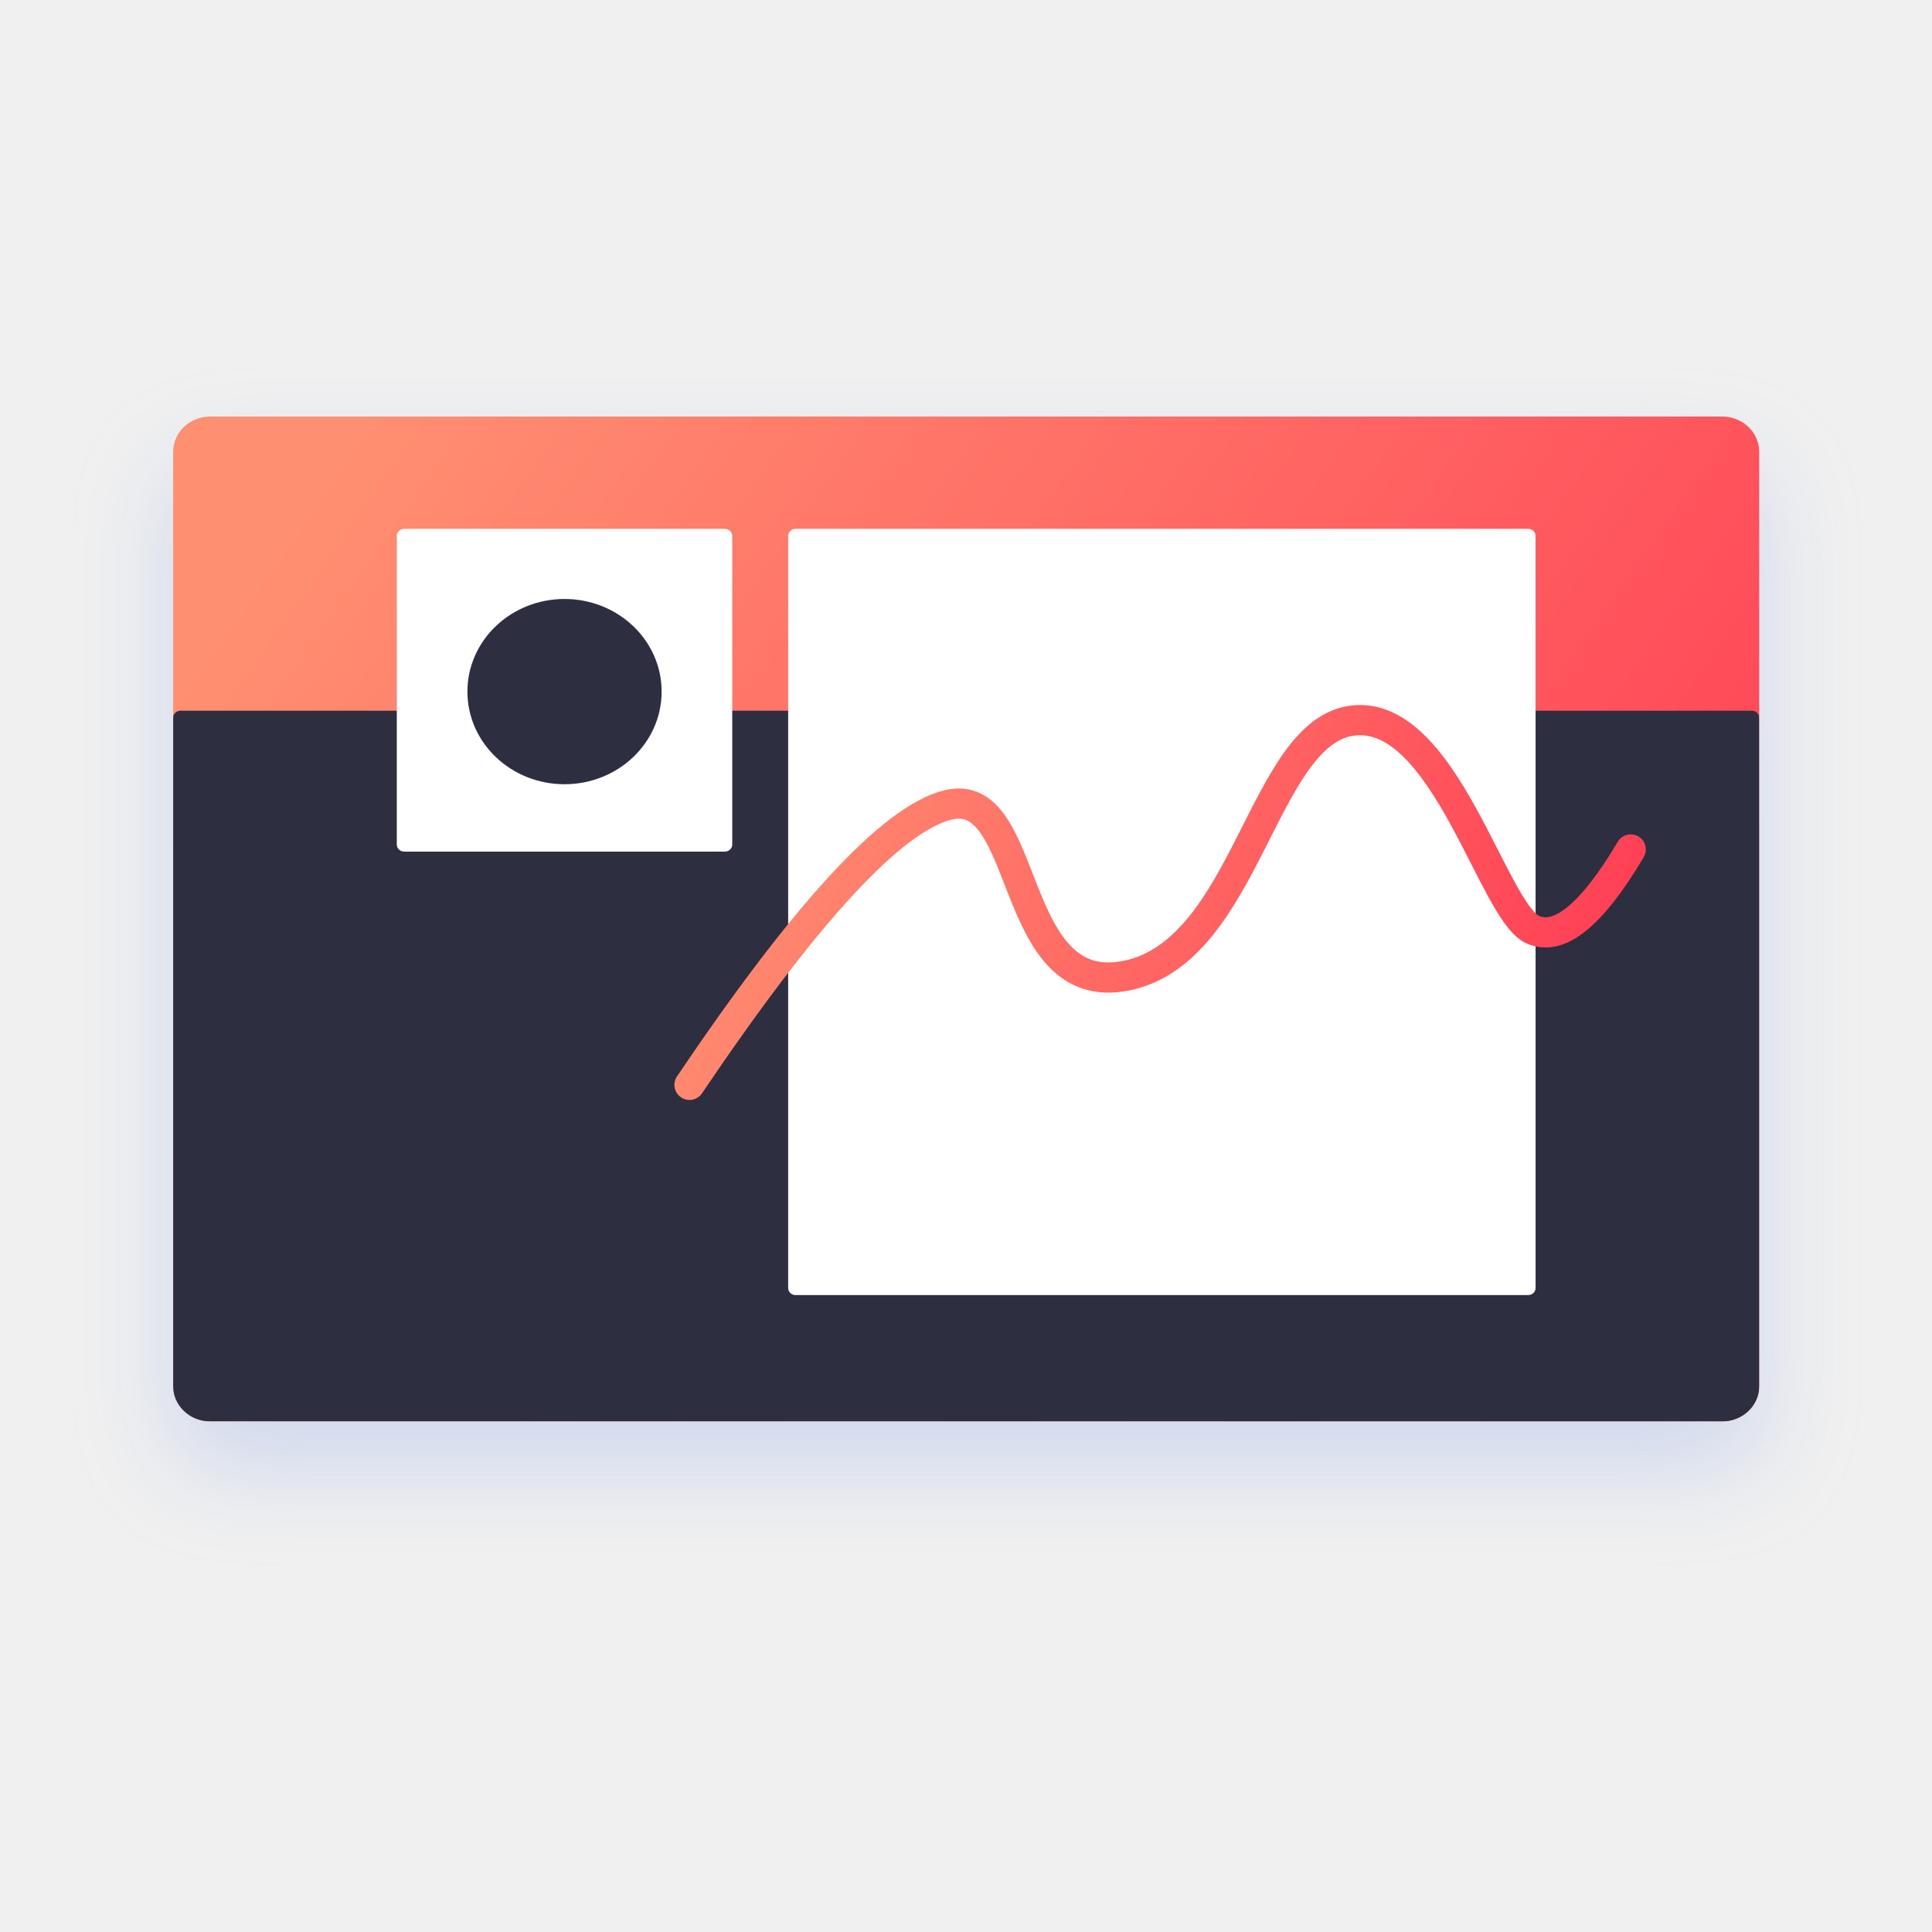
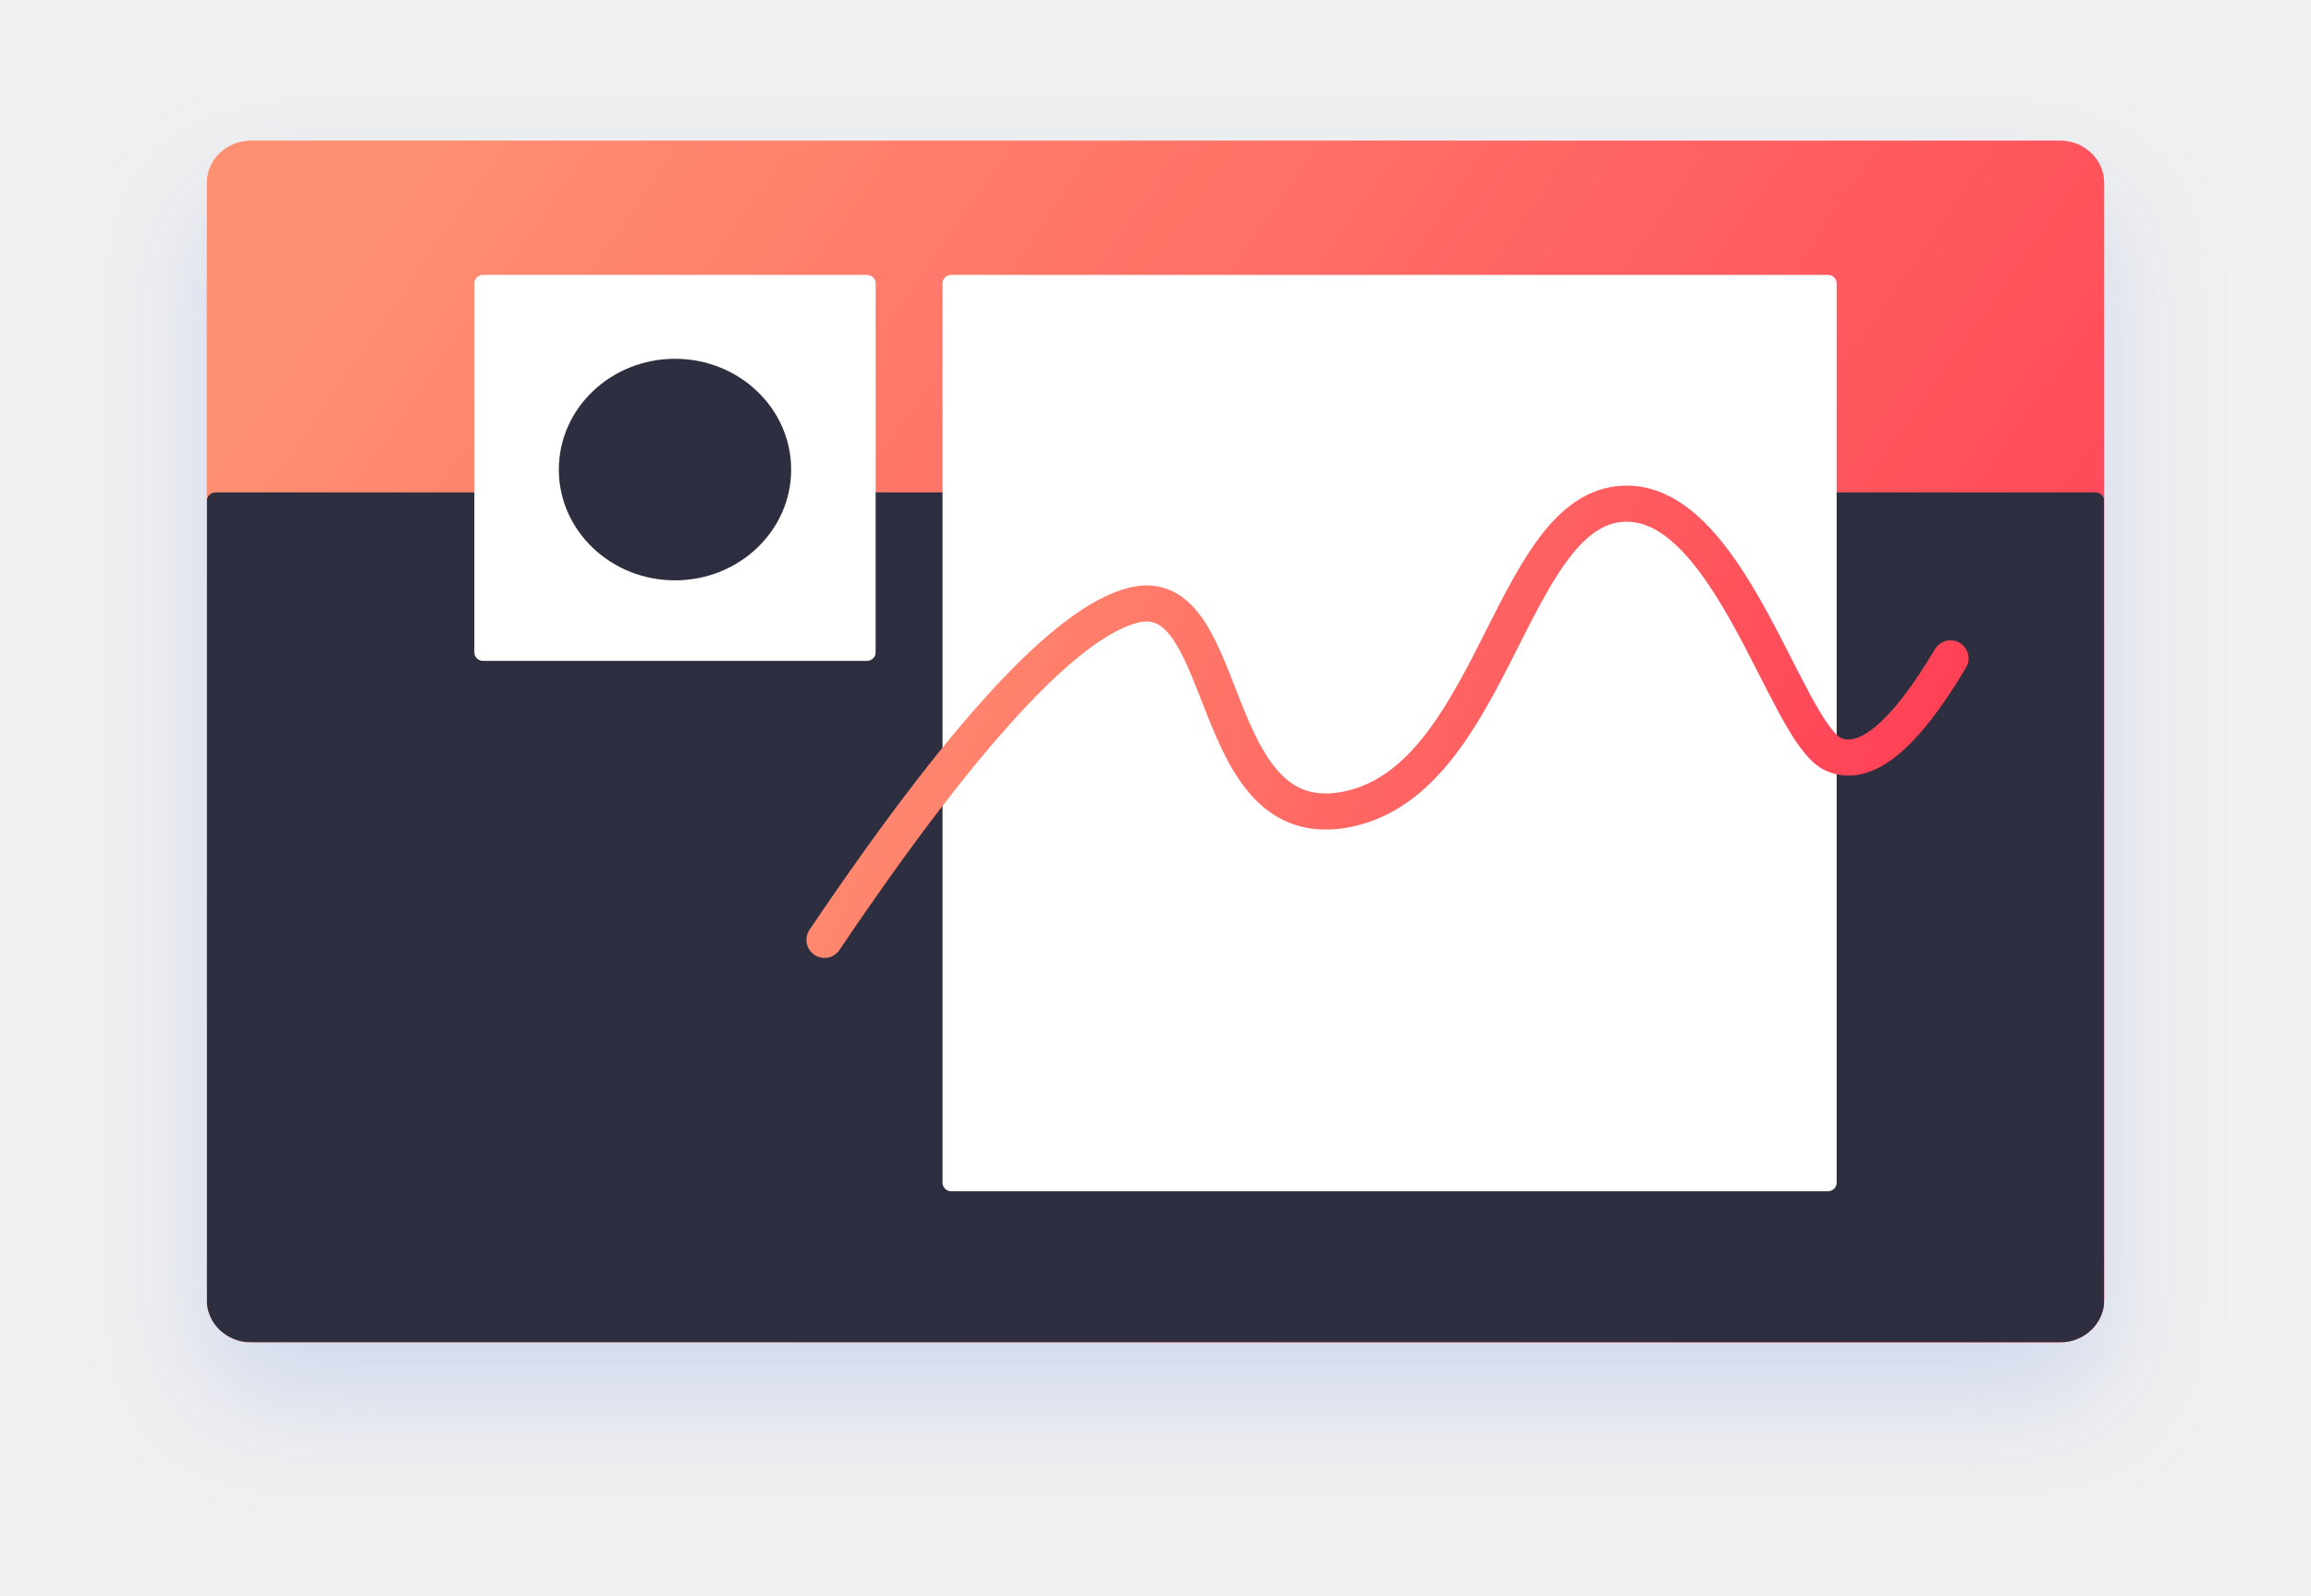
- <svg xmlns="http://www.w3.org/2000/svg" xmlns:xlink="http://www.w3.org/1999/xlink" width="512" height="512">
+ <svg xmlns="http://www.w3.org/2000/svg" xmlns:xlink="http://www.w3.org/1999/xlink" width="511.954" height="353.639">
  <defs>
    <linearGradient x1="0" y1="145.979" x2="523.578" y2="377.599" id="c" gradientTransform="scale(1.22618 .81554)" gradientUnits="userSpaceOnUse">
      <stop stop-color="#FF8F71" offset="0%" />
      <stop stop-color="#FF3E55" offset="100%" />
    </linearGradient>
    <linearGradient x1="132.699" y1="298.178" x2="384.503" y2="339.851" id="e" gradientTransform="matrix(1.01143 0 0 .40369 45.838 110.338)" gradientUnits="userSpaceOnUse">
      <stop stop-color="#FF8F71" offset="0%" />
      <stop stop-color="#FF3E55" offset="100%" />
    </linearGradient>
    <filter x="-.109" y="-.117" width="1.218" height="1.328" filterUnits="objectBoundingBox" id="b">
      <feOffset dy="20" in="SourceAlpha" result="shadowOffsetOuter1" />
      <feGaussianBlur stdDeviation="20" in="shadowOffsetOuter1" result="shadowBlurOuter1" />
      <feColorMatrix values="0 0 0 0 0.422 0 0 0 0 0.554 0 0 0 0 0.894 0 0 0 0.243 0" in="shadowBlurOuter1" />
    </filter>
    <rect id="a" x="0" y="0" width="642" height="427" rx="15" />
    <mask id="d" fill="#fff">
      <use xlink:href="#a" width="100%" height="100%" />
    </mask>
  </defs>
-   <g transform="translate(.05 .05)">
+   <g transform="translate(-.023 -79.182)">
    <use filter="url(#b)" xlink:href="#a" width="100%" height="100%" style="fill-rule:nonzero;stroke-width:2.445" transform="matrix(.65471 0 0 .62364 45.838 110.338)" />
    <use fill="url(#c)" xlink:href="#a" width="100%" height="100%" style="fill:url(#c);fill-rule:nonzero;stroke-width:1.565" transform="matrix(.65471 0 0 .62364 45.838 110.338)" />
    <path d="M3 125h636a3 3 0 0 1 3 3v296a3 3 0 0 1-3 3H3a3 3 0 0 1-3-3V128a3 3 0 0 1 3-3z" fill="#2d2e40" mask="url(#d)" transform="matrix(.65471 0 0 .62364 45.838 110.338)" style="stroke-width:2.445" />
    <rect fill="#fff" mask="url(#d)" x="90.523" y="47.709" width="135.785" height="137.165" rx="3" transform="matrix(.65471 0 0 .62364 45.838 110.338)" style="stroke-width:2.445" />
    <ellipse fill="#2d2e40" mask="url(#d)" cx="158.416" cy="116.888" rx="39.306" ry="39.36" style="fill-rule:evenodd;stroke-width:2.445" transform="matrix(.65471 0 0 .62364 45.838 110.338)" />
    <rect fill="#fff" mask="url(#d)" x="248.939" y="47.709" width="302.538" height="325.617" rx="3" transform="matrix(.65471 0 0 .62364 45.838 110.338)" style="stroke-width:2.445" />
    <path d="M182.672 287.45c30.854-45.754 53.672-70.478 68.455-74.173 22.175-5.542 15.56 51.849 47.49 45.196 31.93-6.651 35.822-64.842 59.973-67.583 24.15-2.742 36.927 50.48 47.476 55.385 7.033 3.268 15.716-3.8 26.05-21.208" stroke="url(#e)" stroke-width="8" stroke-linecap="round" style="fill:none;fill-rule:evenodd;stroke:url(#e)" />
  </g>
</svg>
